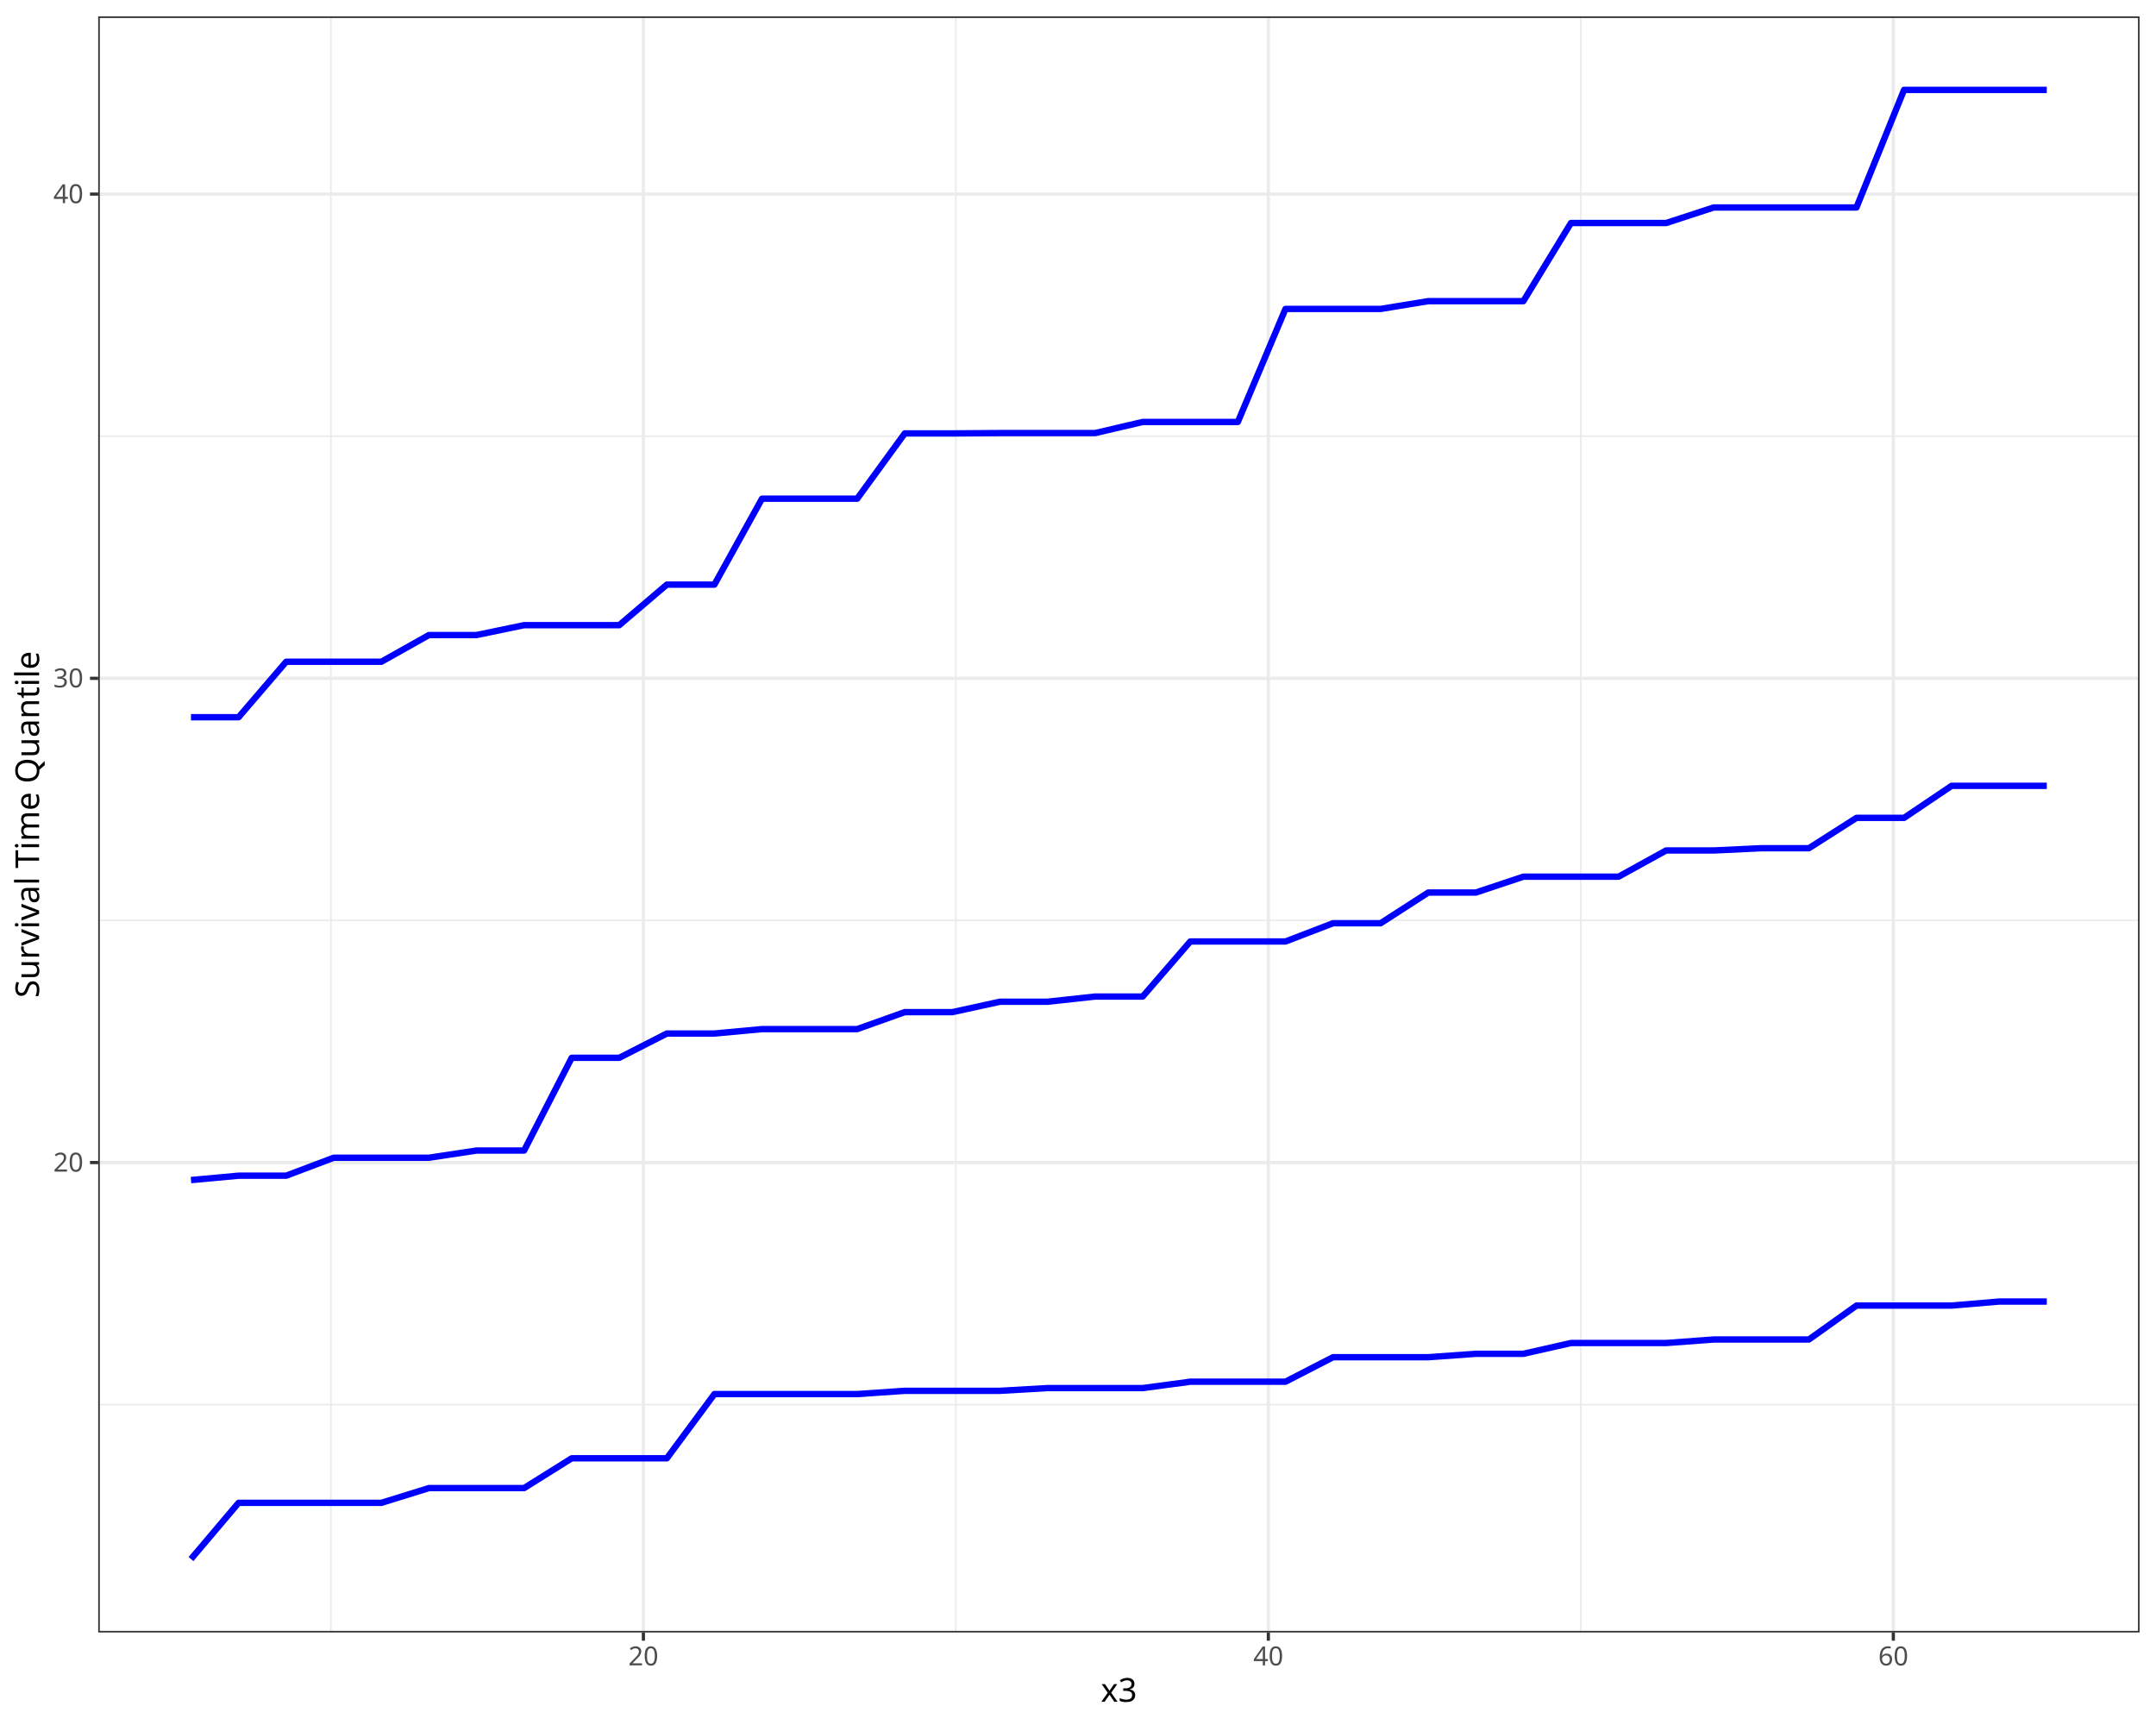
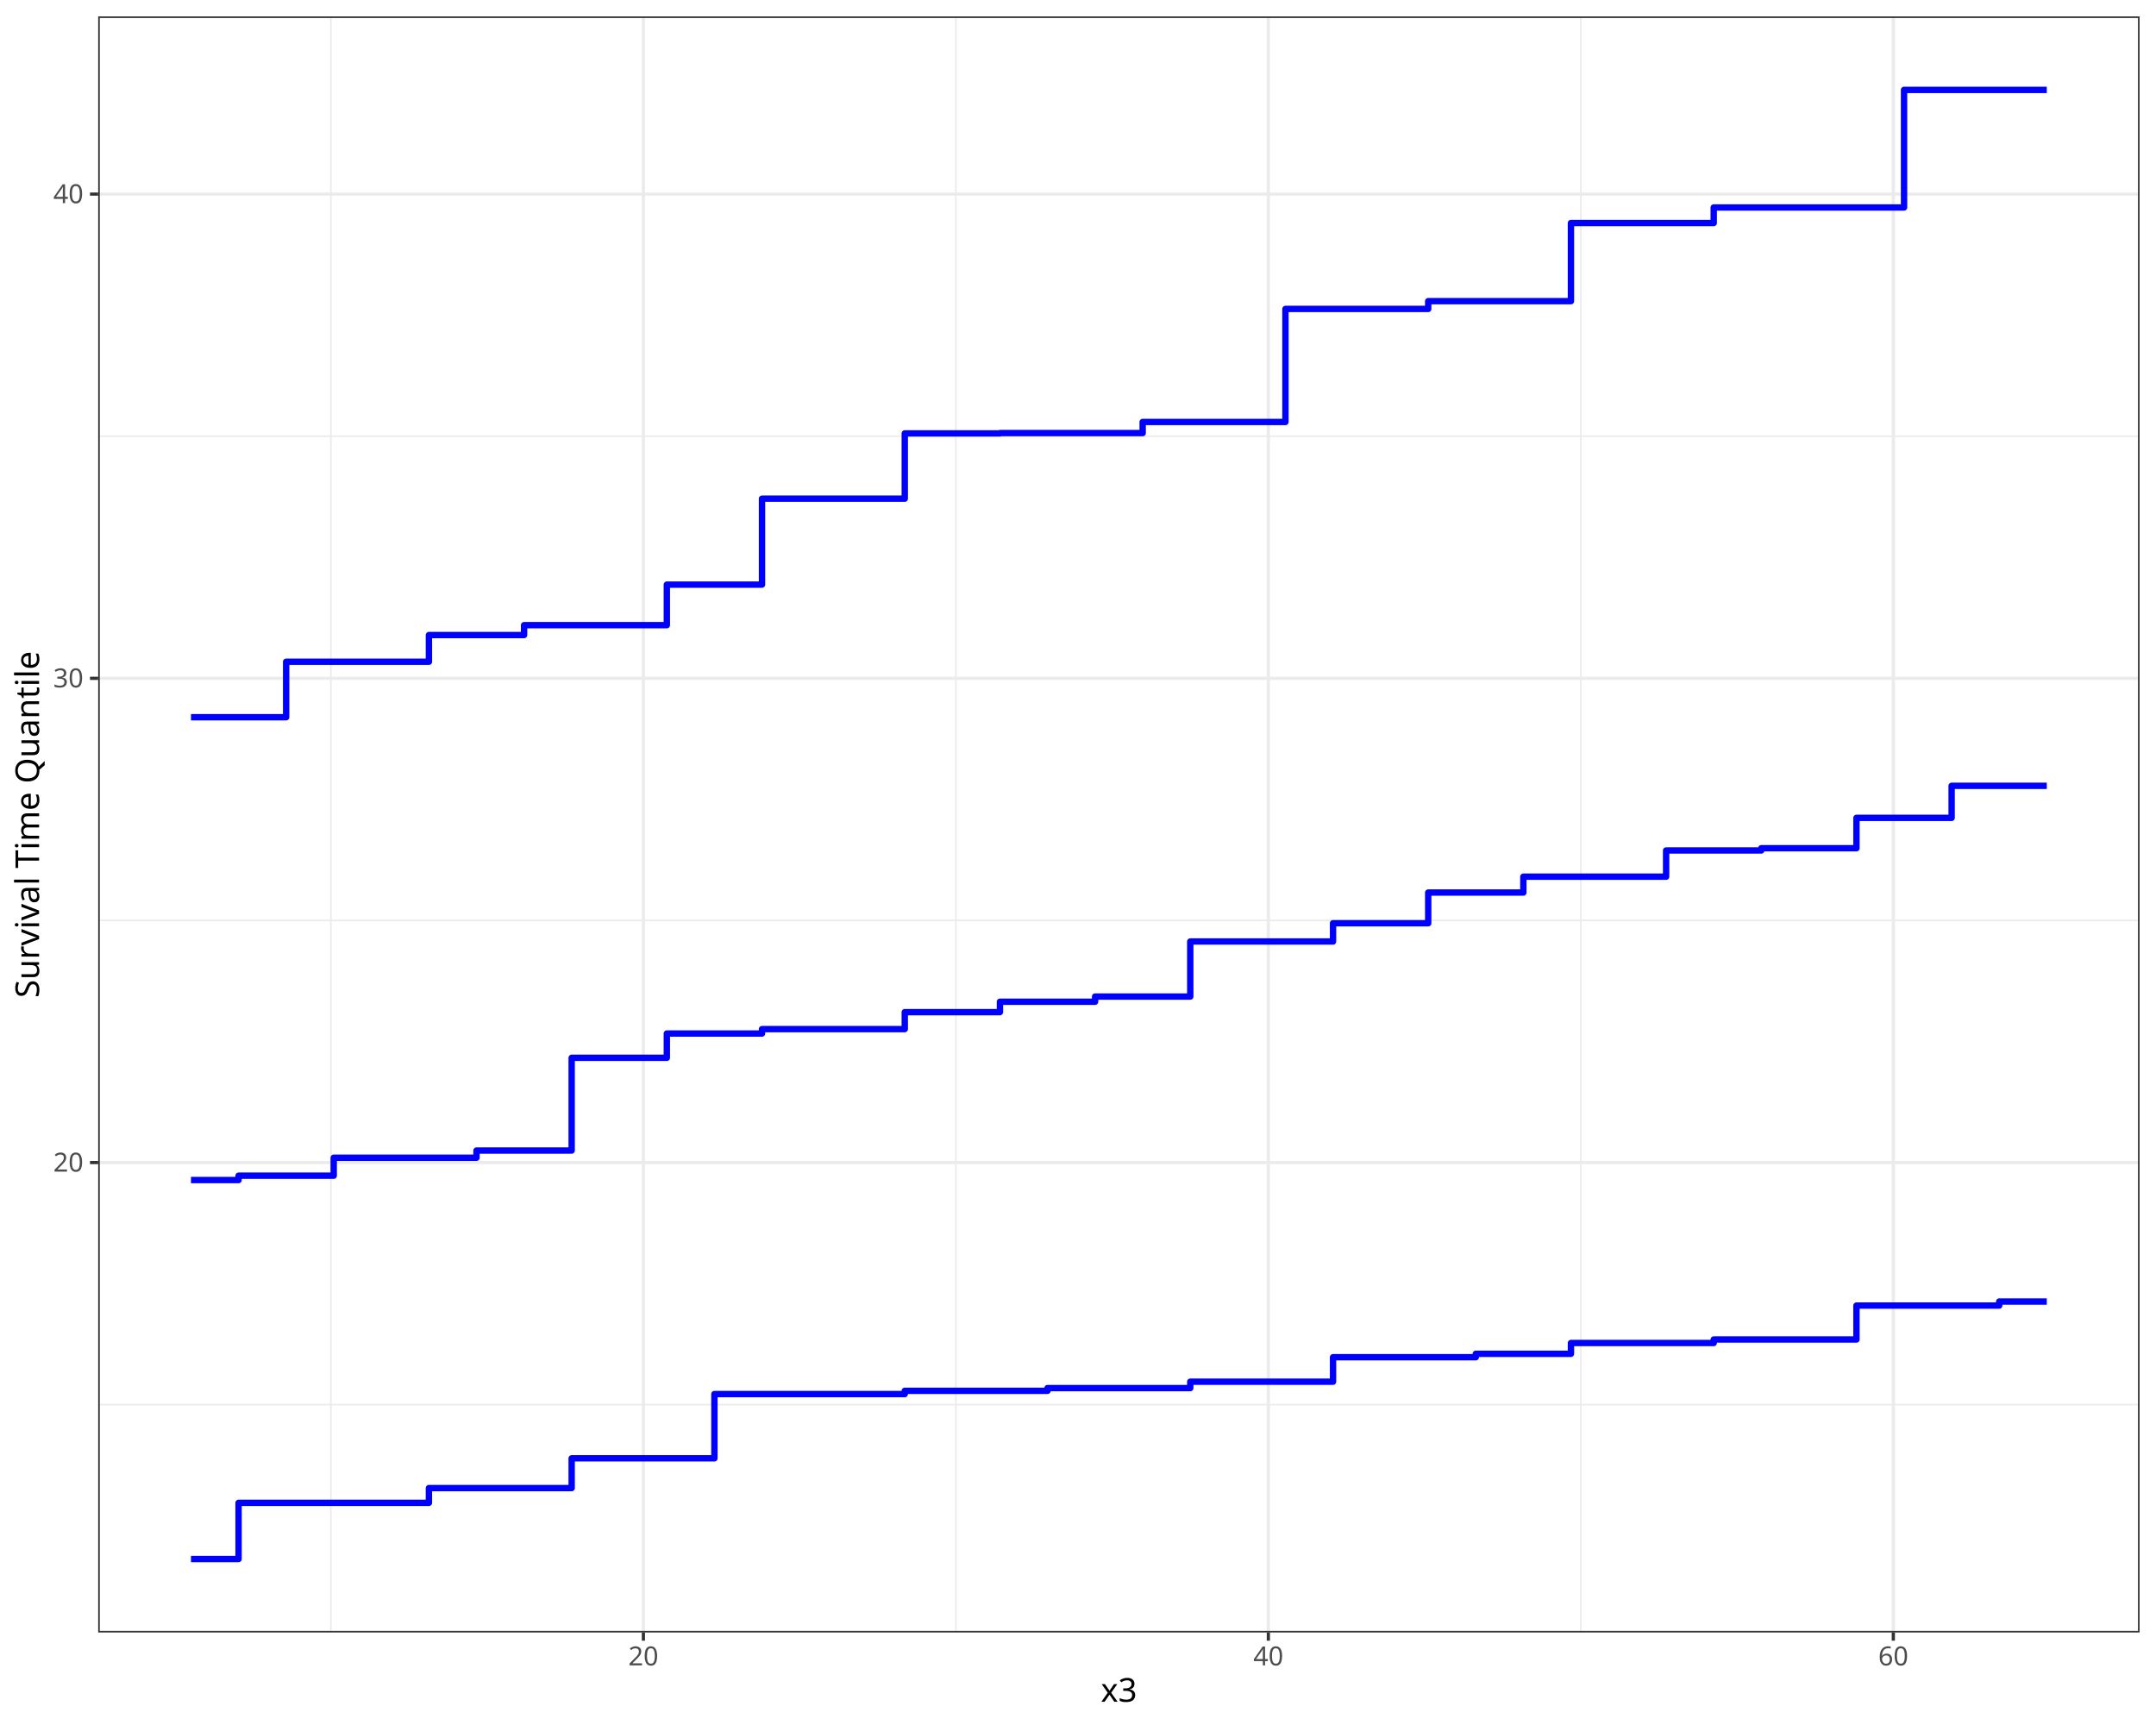
<svg xmlns="http://www.w3.org/2000/svg" class="svglite" data-engine-version="2.0" width="720.00pt" height="576.00pt" viewBox="0 0 720.00 576.00">
  <defs>
    <style type="text/css">
    .svglite line, .svglite polyline, .svglite polygon, .svglite path, .svglite rect, .svglite circle {
      fill: none;
      stroke: #000000;
      stroke-linecap: round;
      stroke-linejoin: round;
      stroke-miterlimit: 10.00;
    }
  </style>
  </defs>
  <rect width="100%" height="100%" style="stroke: none; fill: #FFFFFF;" />
  <defs>
    <clipPath id="cpMC4wMHw3MjAuMDB8MC4wMHw1NzYuMDA=">
      <rect x="0.00" y="0.00" width="720.00" height="576.00" />
    </clipPath>
  </defs>
  <g clip-path="url(#cpMC4wMHw3MjAuMDB8MC4wMHw1NzYuMDA=)">
    <rect x="0.00" y="0.00" width="720.00" height="576.00" style="stroke-width: 1.07; stroke: #FFFFFF; fill: #FFFFFF;" />
  </g>
  <defs>
    <clipPath id="cpMzIuNzl8NzE0LjUyfDUuNDh8NTQ1LjEx">
      <rect x="32.79" y="5.48" width="681.73" height="539.63" />
    </clipPath>
  </defs>
  <g clip-path="url(#cpMzIuNzl8NzE0LjUyfDUuNDh8NTQ1LjEx)">
    <rect x="32.79" y="5.48" width="681.73" height="539.63" style="stroke-width: 1.07; stroke: none; fill: #FFFFFF;" />
    <polyline points="32.79,469.02 714.52,469.02 " style="stroke-width: 0.53; stroke: #EBEBEB; stroke-linecap: butt;" />
    <polyline points="32.79,307.34 714.52,307.34 " style="stroke-width: 0.53; stroke: #EBEBEB; stroke-linecap: butt;" />
    <polyline points="32.79,145.65 714.52,145.65 " style="stroke-width: 0.53; stroke: #EBEBEB; stroke-linecap: butt;" />
    <polyline points="110.50,545.11 110.50,5.48 " style="stroke-width: 0.53; stroke: #EBEBEB; stroke-linecap: butt;" />
    <polyline points="319.21,545.11 319.21,5.48 " style="stroke-width: 0.53; stroke: #EBEBEB; stroke-linecap: butt;" />
    <polyline points="527.92,545.11 527.92,5.48 " style="stroke-width: 0.53; stroke: #EBEBEB; stroke-linecap: butt;" />
    <polyline points="32.79,388.18 714.52,388.18 " style="stroke-width: 1.07; stroke: #EBEBEB; stroke-linecap: butt;" />
    <polyline points="32.79,226.50 714.52,226.50 " style="stroke-width: 1.07; stroke: #EBEBEB; stroke-linecap: butt;" />
    <polyline points="32.79,64.81 714.52,64.81 " style="stroke-width: 1.07; stroke: #EBEBEB; stroke-linecap: butt;" />
    <polyline points="214.86,545.11 214.86,5.48 " style="stroke-width: 1.07; stroke: #EBEBEB; stroke-linecap: butt;" />
    <polyline points="423.57,545.11 423.57,5.48 " style="stroke-width: 1.07; stroke: #EBEBEB; stroke-linecap: butt;" />
    <polyline points="632.28,545.11 632.28,5.48 " style="stroke-width: 1.07; stroke: #EBEBEB; stroke-linecap: butt;" />
-     <polyline points="63.78,239.49 79.67,239.49 95.56,220.97 111.45,220.97 127.35,220.97 143.24,212.05 159.13,212.05 175.02,208.75 190.91,208.75 206.80,208.75 222.69,195.21 238.58,195.21 254.47,166.52 270.37,166.52 286.26,166.52 302.15,144.72 318.04,144.72 333.93,144.61 349.82,144.61 365.71,144.61 381.60,140.90 397.49,140.90 413.38,140.90 429.28,103.16 445.17,103.16 461.06,103.16 476.95,100.56 492.84,100.56 508.73,100.56 524.62,74.47 540.51,74.47 556.40,74.47 572.30,69.28 588.19,69.28 604.08,69.28 619.97,69.28 635.86,30.01 651.75,30.01 667.64,30.01 683.53,30.01 " style="stroke-width: 2.13; stroke: #0000FF; stroke-linecap: butt;" />
-     <polyline points="63.78,394.04 79.67,392.58 95.56,392.58 111.45,386.58 127.35,386.58 143.24,386.58 159.13,384.18 175.02,384.18 190.91,353.22 206.80,353.22 222.69,345.11 238.58,345.11 254.47,343.63 270.37,343.63 286.26,343.63 302.15,337.96 318.04,337.96 333.93,334.49 349.82,334.49 365.71,332.76 381.60,332.76 397.49,314.38 413.38,314.38 429.28,314.38 445.17,308.28 461.06,308.28 476.95,298.04 492.84,298.04 508.73,292.74 524.62,292.74 540.51,292.74 556.40,283.98 572.30,283.98 588.19,283.23 604.08,283.23 619.97,273.10 635.86,273.10 651.75,262.39 667.64,262.39 683.53,262.39 " style="stroke-width: 2.13; stroke: #0000FF; stroke-linecap: butt;" />
-     <polyline points="63.78,520.58 79.67,501.82 95.56,501.82 111.45,501.82 127.35,501.82 143.24,496.89 159.13,496.89 175.02,496.89 190.91,486.95 206.80,486.95 222.69,486.95 238.58,465.50 254.47,465.50 270.37,465.50 286.26,465.50 302.15,464.41 318.04,464.41 333.93,464.41 349.82,463.50 365.71,463.50 381.60,463.50 397.49,461.37 413.38,461.37 429.28,461.37 445.17,453.19 461.06,453.19 476.95,453.19 492.84,452.05 508.73,452.05 524.62,448.45 540.51,448.45 556.40,448.45 572.30,447.28 588.19,447.28 604.08,447.28 619.97,435.95 635.86,435.95 651.75,435.95 667.64,434.60 683.53,434.60 " style="stroke-width: 2.13; stroke: #0000FF; stroke-linecap: butt;" />
+     <polyline points="63.78,239.49 79.67,239.49 79.67,239.49 95.56,239.49 95.56,220.97 111.45,220.97 111.45,220.97 127.35,220.97 127.35,220.97 143.24,220.97 143.24,212.05 159.13,212.05 159.13,212.05 175.02,212.05 175.02,208.75 190.91,208.75 190.91,208.75 206.80,208.75 206.80,208.75 222.69,208.75 222.69,195.21 238.58,195.21 238.58,195.21 254.47,195.21 254.47,166.52 270.37,166.52 270.37,166.52 286.26,166.52 286.26,166.52 302.15,166.52 302.15,144.72 318.04,144.72 318.04,144.72 333.93,144.72 333.93,144.61 349.82,144.61 349.82,144.61 365.71,144.61 365.71,144.61 381.60,144.61 381.60,140.90 397.49,140.90 397.49,140.90 413.38,140.90 413.38,140.90 429.28,140.90 429.28,103.16 445.17,103.16 445.17,103.16 461.06,103.16 461.06,103.16 476.95,103.16 476.95,100.56 492.84,100.56 492.84,100.56 508.73,100.56 508.73,100.56 524.62,100.56 524.62,74.47 540.51,74.47 540.51,74.47 556.40,74.47 556.40,74.47 572.30,74.47 572.30,69.28 588.19,69.28 588.19,69.28 604.08,69.28 604.08,69.28 619.97,69.28 619.97,69.28 635.86,69.28 635.86,30.01 651.75,30.01 651.75,30.01 667.64,30.01 667.64,30.01 683.53,30.01 683.53,30.01 " style="stroke-width: 2.13; stroke: #0000FF; stroke-linecap: butt;" />
+     <polyline points="63.78,394.04 79.67,394.04 79.67,392.58 95.56,392.58 95.56,392.58 111.45,392.58 111.45,386.58 127.35,386.58 127.35,386.58 143.24,386.58 143.24,386.58 159.13,386.58 159.13,384.18 175.02,384.18 175.02,384.18 190.91,384.18 190.91,353.22 206.80,353.22 206.80,353.22 222.69,353.22 222.69,345.11 238.58,345.11 238.58,345.11 254.47,345.11 254.47,343.63 270.37,343.63 270.37,343.63 286.26,343.63 286.26,343.63 302.15,343.63 302.15,337.96 318.04,337.96 318.04,337.96 333.93,337.96 333.93,334.49 349.82,334.49 349.82,334.49 365.71,334.49 365.71,332.76 381.60,332.76 381.60,332.76 397.49,332.76 397.49,314.38 413.38,314.38 413.38,314.38 429.28,314.38 429.28,314.38 445.17,314.38 445.17,308.28 461.06,308.28 461.06,308.28 476.95,308.28 476.95,298.04 492.84,298.04 492.84,298.04 508.73,298.04 508.73,292.74 524.62,292.74 524.62,292.74 540.51,292.74 540.51,292.74 556.40,292.74 556.40,283.98 572.30,283.98 572.30,283.98 588.19,283.98 588.19,283.23 604.08,283.23 604.08,283.23 619.97,283.23 619.97,273.10 635.86,273.10 635.86,273.10 651.75,273.10 651.75,262.39 667.64,262.39 667.64,262.39 683.53,262.39 683.53,262.39 " style="stroke-width: 2.13; stroke: #0000FF; stroke-linecap: butt;" />
+     <polyline points="63.78,520.58 79.67,520.58 79.67,501.82 95.56,501.82 95.56,501.82 111.45,501.82 111.45,501.82 127.35,501.82 127.35,501.82 143.24,501.82 143.24,496.89 159.13,496.89 159.13,496.89 175.02,496.89 175.02,496.89 190.91,496.89 190.91,486.95 206.80,486.95 206.80,486.95 222.69,486.95 222.69,486.95 238.58,486.95 238.58,465.50 254.47,465.50 254.47,465.50 270.37,465.50 270.37,465.50 286.26,465.50 286.26,465.50 302.15,465.50 302.15,464.41 318.04,464.41 318.04,464.41 333.93,464.41 333.93,464.41 349.82,464.41 349.82,463.50 365.71,463.50 365.71,463.50 381.60,463.50 381.60,463.50 397.49,463.50 397.49,461.37 413.38,461.37 413.38,461.37 429.28,461.37 429.28,461.37 445.17,461.37 445.17,453.19 461.06,453.19 461.06,453.19 476.95,453.19 476.95,453.19 492.84,453.19 492.84,452.05 508.73,452.05 508.73,452.05 524.62,452.05 524.62,448.45 540.51,448.45 540.51,448.45 556.40,448.45 556.40,448.45 572.30,448.45 572.30,447.28 588.19,447.28 588.19,447.28 604.08,447.28 604.08,447.28 619.97,447.28 619.97,435.95 635.86,435.95 635.86,435.95 651.75,435.95 651.75,435.95 667.64,435.95 667.64,434.60 683.53,434.60 683.53,434.60 " style="stroke-width: 2.13; stroke: #0000FF; stroke-linecap: butt;" />
    <rect x="32.79" y="5.48" width="681.73" height="539.63" style="stroke-width: 1.07; stroke: #333333;" />
  </g>
  <g clip-path="url(#cpMC4wMHw3MjAuMDB8MC4wMHw1NzYuMDA=)">
    <text x="27.86" y="391.21" text-anchor="end" style="font-size: 8.80px; fill: #4D4D4D; font-family: sans;" textLength="9.79px" lengthAdjust="spacingAndGlyphs">20</text>
    <text x="27.86" y="229.52" text-anchor="end" style="font-size: 8.80px; fill: #4D4D4D; font-family: sans;" textLength="9.79px" lengthAdjust="spacingAndGlyphs">30</text>
    <text x="27.86" y="67.84" text-anchor="end" style="font-size: 8.80px; fill: #4D4D4D; font-family: sans;" textLength="9.79px" lengthAdjust="spacingAndGlyphs">40</text>
    <polyline points="30.05,388.18 32.79,388.18 " style="stroke-width: 1.07; stroke: #333333; stroke-linecap: butt;" />
    <polyline points="30.05,226.50 32.79,226.50 " style="stroke-width: 1.07; stroke: #333333; stroke-linecap: butt;" />
    <polyline points="30.05,64.81 32.79,64.81 " style="stroke-width: 1.07; stroke: #333333; stroke-linecap: butt;" />
    <polyline points="214.86,547.85 214.86,545.11 " style="stroke-width: 1.07; stroke: #333333; stroke-linecap: butt;" />
    <polyline points="423.57,547.85 423.57,545.11 " style="stroke-width: 1.07; stroke: #333333; stroke-linecap: butt;" />
    <polyline points="632.28,547.85 632.28,545.11 " style="stroke-width: 1.07; stroke: #333333; stroke-linecap: butt;" />
    <text x="214.86" y="556.10" text-anchor="middle" style="font-size: 8.80px; fill: #4D4D4D; font-family: sans;" textLength="9.79px" lengthAdjust="spacingAndGlyphs">20</text>
    <text x="423.57" y="556.10" text-anchor="middle" style="font-size: 8.80px; fill: #4D4D4D; font-family: sans;" textLength="9.79px" lengthAdjust="spacingAndGlyphs">40</text>
    <text x="632.28" y="556.10" text-anchor="middle" style="font-size: 8.80px; fill: #4D4D4D; font-family: sans;" textLength="9.79px" lengthAdjust="spacingAndGlyphs">60</text>
    <text x="373.66" y="568.24" text-anchor="middle" style="font-size: 11.00px; font-family: sans;" textLength="11.62px" lengthAdjust="spacingAndGlyphs">x3</text>
    <text transform="translate(13.05,275.30) rotate(-90)" text-anchor="middle" style="font-size: 11.00px; font-family: sans;" textLength="110.66px" lengthAdjust="spacingAndGlyphs">Survival Time Quantile</text>
  </g>
</svg>
